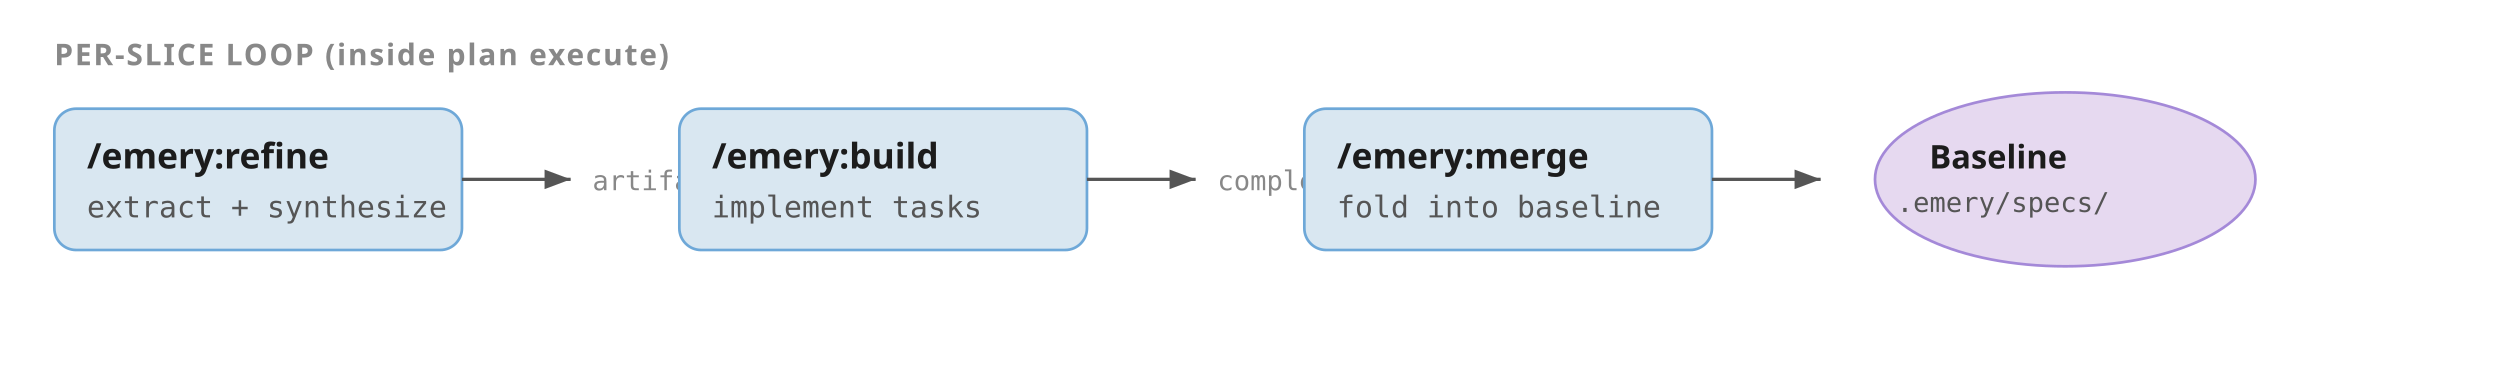
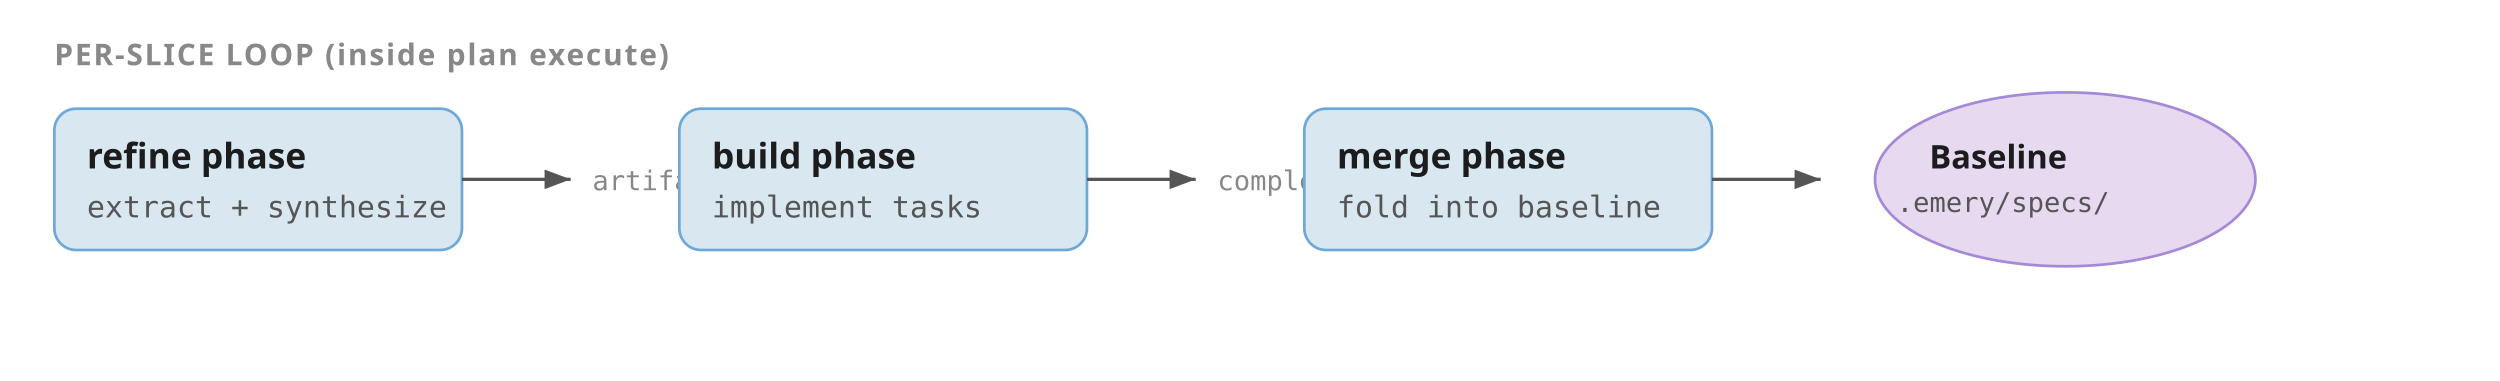
<svg xmlns="http://www.w3.org/2000/svg" viewBox="0 0 920 140" role="img" aria-label="Per-slice refine build merge loop">
  <defs>
    <marker id="arr" markerWidth="10" markerHeight="10" refX="8" refY="3" orient="auto">
      <path d="M0,0 L0,6 L8,3 z" fill="#555" />
    </marker>
  </defs>
  <text x="20" y="24" font-family="ui-sans-serif, system-ui, sans-serif" font-size="11" font-weight="600" fill="#888" letter-spacing="0.06em">PER-SLICE LOOP (inside plan execute)</text>
  <rect x="20" y="40" width="150" height="52" rx="8" fill="#d9e7f1" stroke="#6ea8d8" />
-   <text x="32" y="62" font-family="ui-sans-serif, system-ui, sans-serif" font-size="13" font-weight="600" fill="#1c1c1c">/emery:refine</text>
+   <text x="32" y="62" font-family="ui-sans-serif, system-ui, sans-serif" font-size="13" font-weight="600" fill="#1c1c1c">refine phase</text>
  <text x="32" y="80" font-family="ui-monospace, monospace" font-size="11" fill="#555">extract + synthesize</text>
  <path d="M170 66 L210 66" stroke="#555" stroke-width="1.2" fill="none" marker-end="url(#arr)" />
  <text x="218" y="70" font-family="ui-monospace, monospace" font-size="10" fill="#888">artifacts</text>
  <rect x="250" y="40" width="150" height="52" rx="8" fill="#d9e7f1" stroke="#6ea8d8" />
-   <text x="262" y="62" font-family="ui-sans-serif, system-ui, sans-serif" font-size="13" font-weight="600" fill="#1c1c1c">/emery:build</text>
+   <text x="262" y="62" font-family="ui-sans-serif, system-ui, sans-serif" font-size="13" font-weight="600" fill="#1c1c1c">build phase</text>
  <text x="262" y="80" font-family="ui-monospace, monospace" font-size="11" fill="#555">implement tasks</text>
  <path d="M400 66 L440 66" stroke="#555" stroke-width="1.2" fill="none" marker-end="url(#arr)" />
  <text x="448" y="70" font-family="ui-monospace, monospace" font-size="10" fill="#888">complete</text>
  <rect x="480" y="40" width="150" height="52" rx="8" fill="#d9e7f1" stroke="#6ea8d8" />
-   <text x="492" y="62" font-family="ui-sans-serif, system-ui, sans-serif" font-size="13" font-weight="600" fill="#1c1c1c">/emery:merge</text>
+   <text x="492" y="62" font-family="ui-sans-serif, system-ui, sans-serif" font-size="13" font-weight="600" fill="#1c1c1c">merge phase</text>
  <text x="492" y="80" font-family="ui-monospace, monospace" font-size="11" fill="#555">fold into baseline</text>
  <path d="M630 66 L670 66" stroke="#555" stroke-width="1.2" fill="none" marker-end="url(#arr)" />
  <ellipse cx="760" cy="66" rx="70" ry="32" fill="#e6d9f0" stroke="#a489d8" />
  <text x="710" y="62" font-family="ui-sans-serif, system-ui, sans-serif" font-size="12" font-weight="600" fill="#1c1c1c">Baseline</text>
  <text x="698" y="78" font-family="ui-monospace, monospace" font-size="10" fill="#555">.emery/specs/</text>
</svg>
